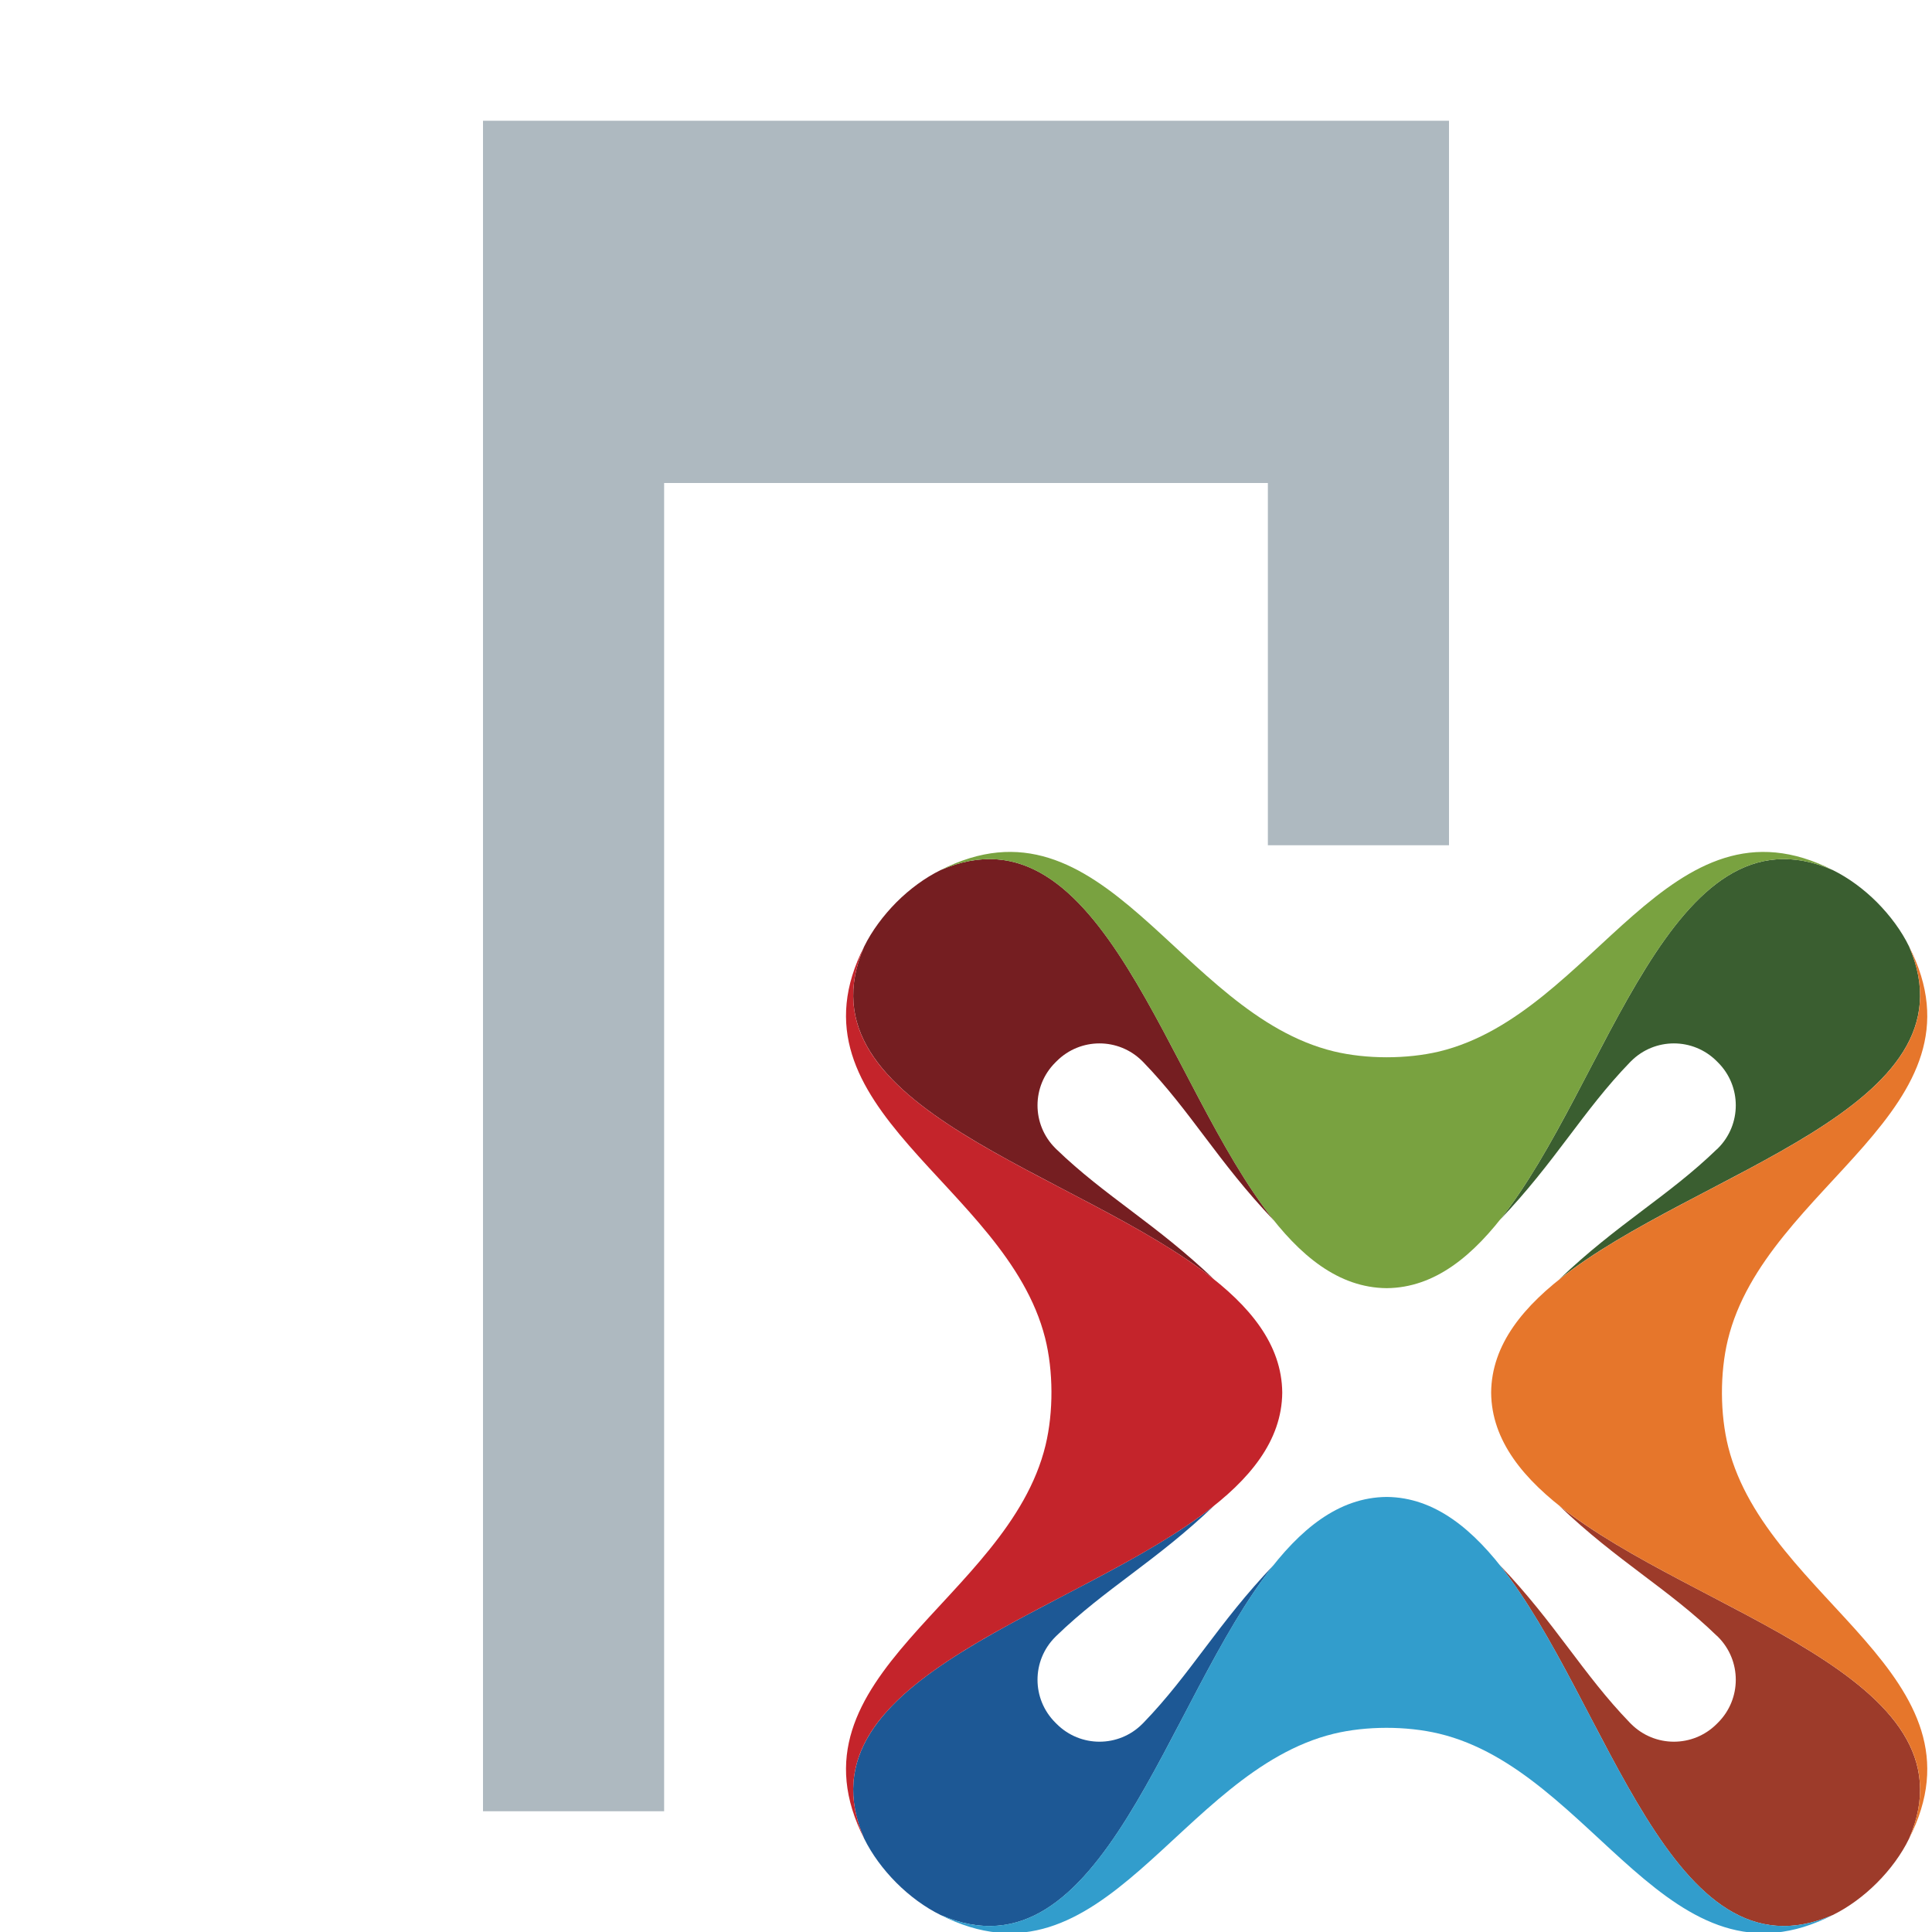
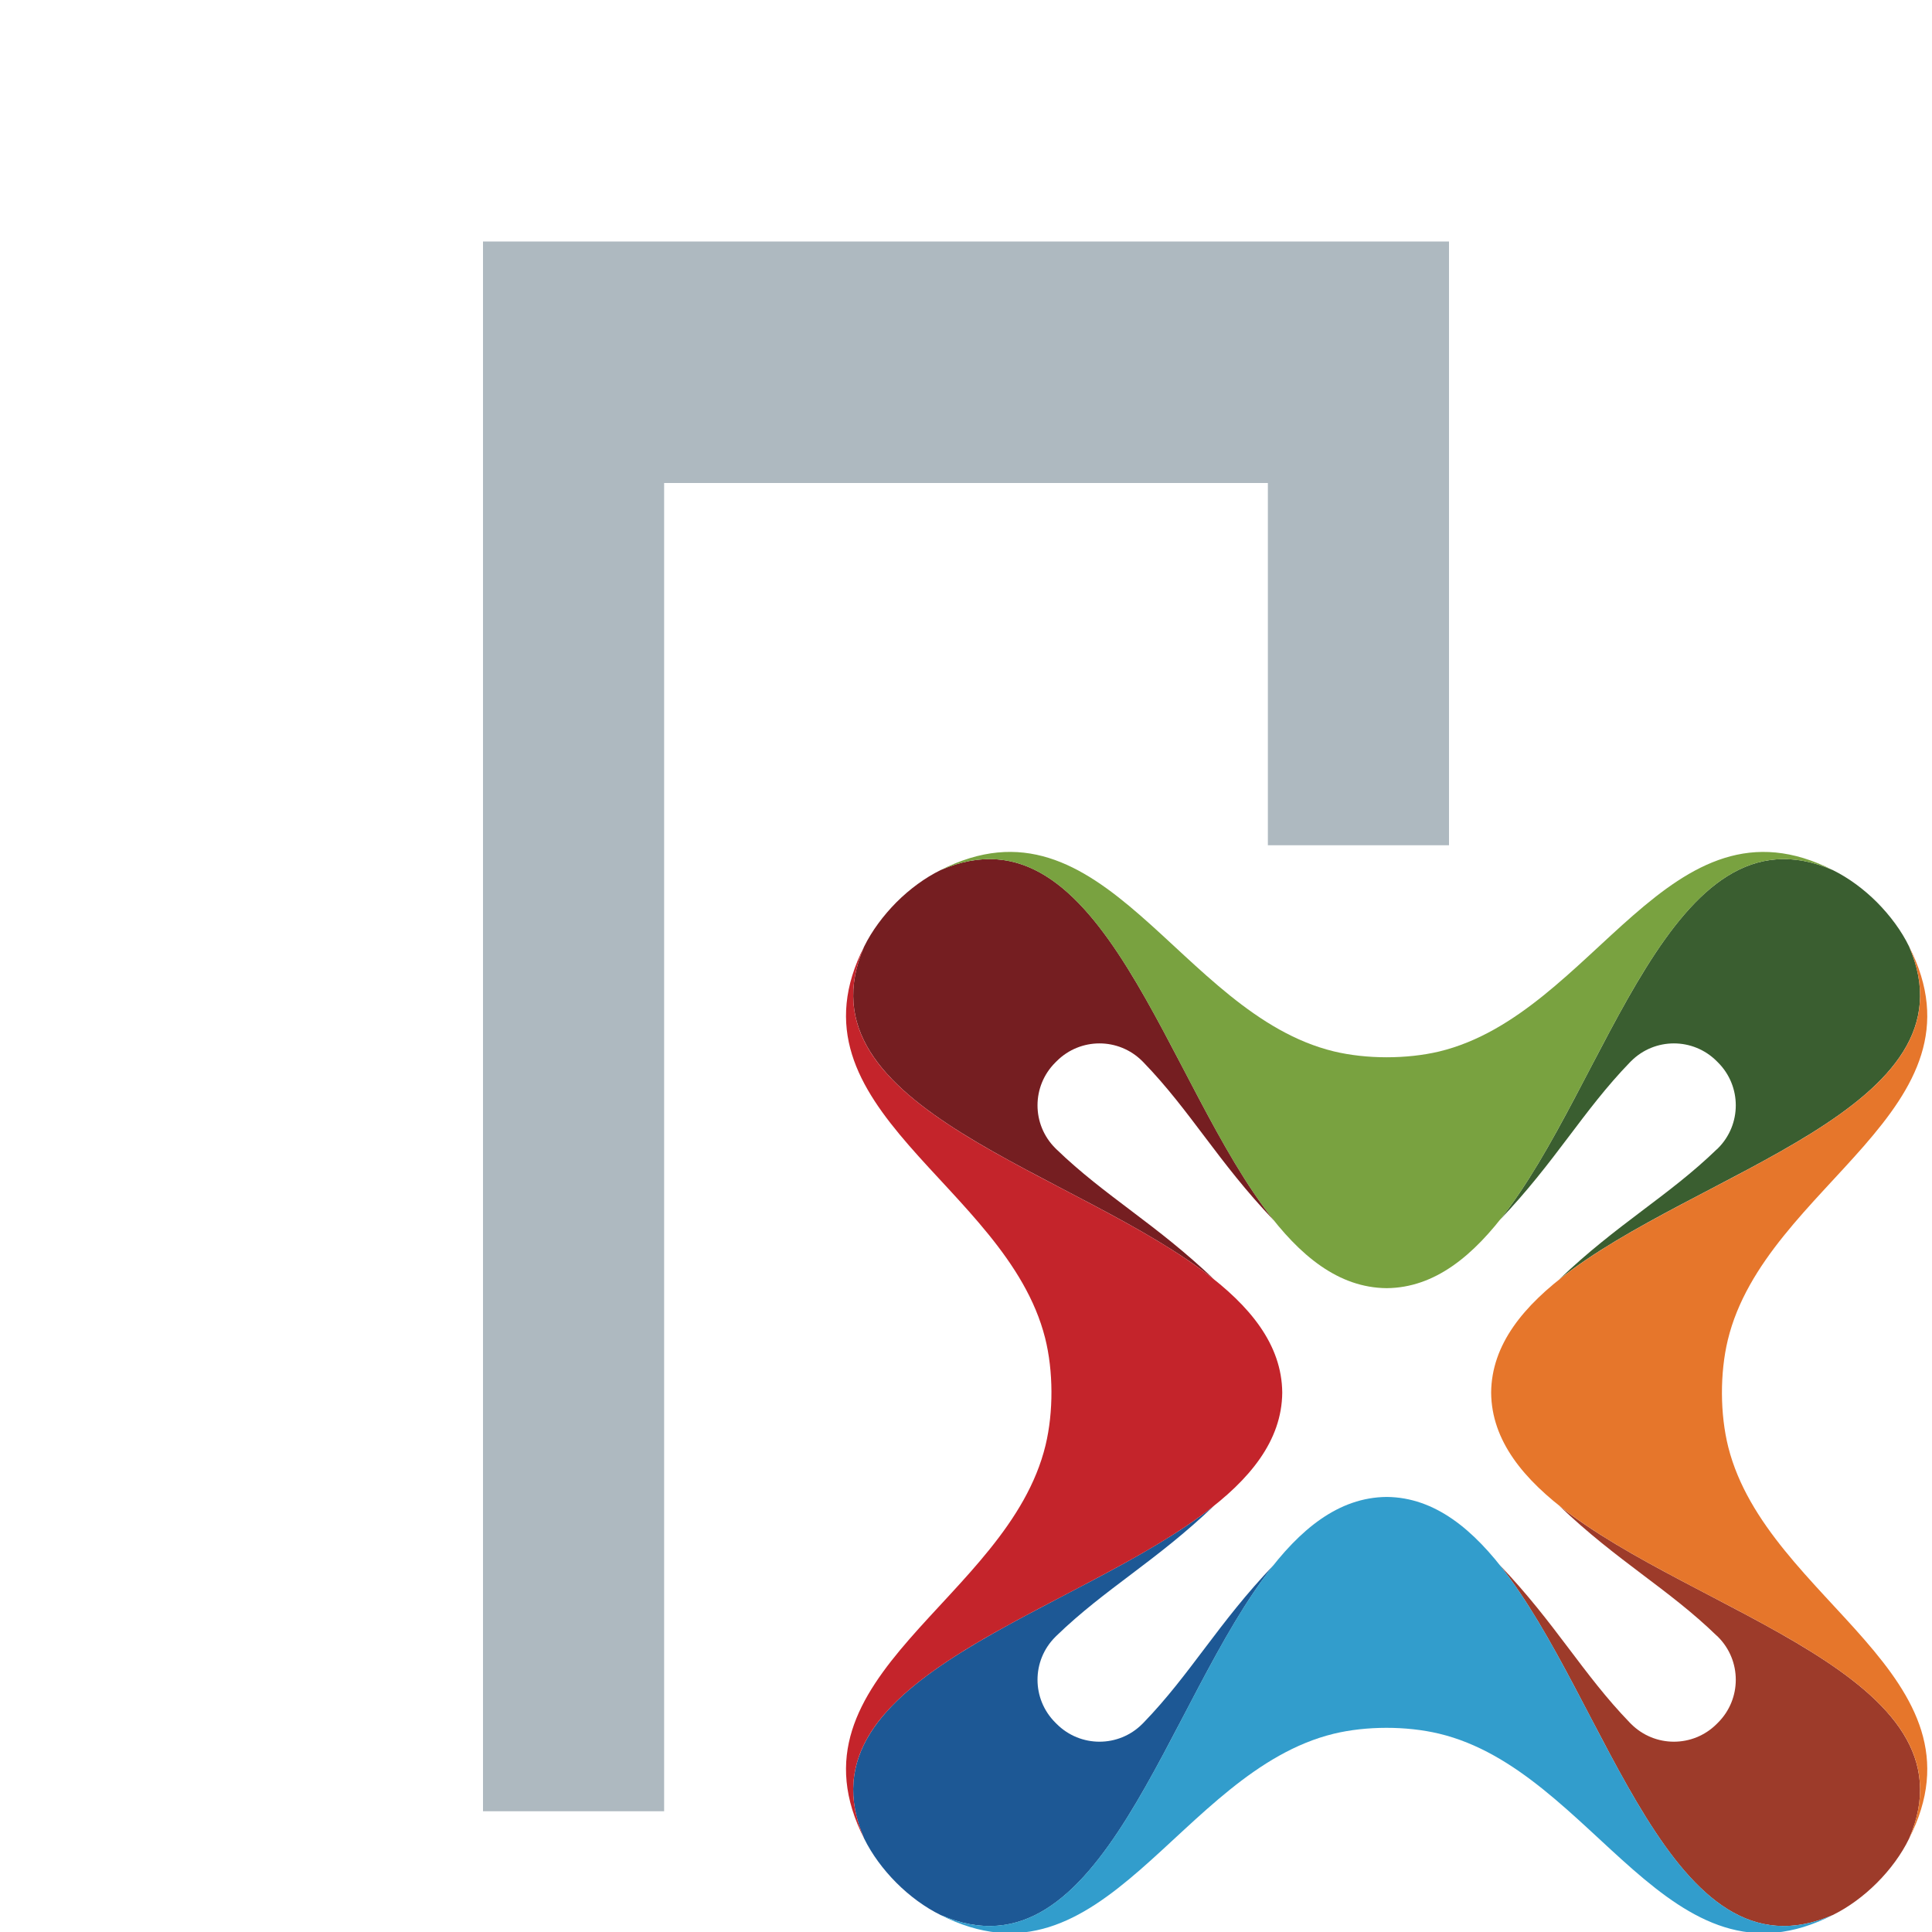
<svg xmlns="http://www.w3.org/2000/svg" width="16" height="16" viewBox="0 0 16 16">
  <g fill="none" fill-rule="evenodd">
-     <path fill="#9AA7B0" fill-opacity=".8" d="M8,6 L6.5,6 L6.5,3 L1.5,3 L1.5,6 L1.5,14 L0,14 L0,0 L8,0 L8,6 Z" transform="translate(4 1)" />
+     <path fill="#9AA7B0" fill-opacity=".8" d="M8,5 L6.5,5 L6.5,2 L1.5,2 L1.5,5 L1.5,13 L0,13 L0,0 L8,0 L8,5 Z" transform="translate(4 2)" />
    <g transform="translate(7 7)">
      <path fill="#751E21" d="M1.745,2.514 L1.749,2.518 L1.749,2.518 C2.153,2.908 2.574,3.136 3.055,3.596 L3.055,3.596 C1.933,2.7 -0.425,2.181 0.157,0.838 C0.22,0.71 0.314,0.583 0.424,0.472 C0.534,0.362 0.661,0.269 0.789,0.206 C2.132,-0.378 2.652,1.981 3.548,3.104 L3.547,3.104 C3.088,2.623 2.86,2.201 2.47,1.798 L2.469,1.797 L2.466,1.794 L2.46,1.788 C2.264,1.592 1.947,1.592 1.751,1.788 L1.745,1.794 L1.74,1.799 C1.543,1.995 1.543,2.313 1.74,2.509 L1.745,2.514" />
      <path fill="#1D5895" d="M1.745,6.551 L1.749,6.547 L1.749,6.547 C2.153,6.156 2.574,5.929 3.055,5.469 L3.055,5.469 C1.933,6.364 -0.426,6.884 0.157,8.227 C0.22,8.355 0.314,8.483 0.424,8.593 C0.534,8.703 0.661,8.796 0.789,8.859 C2.132,9.443 2.652,7.084 3.548,5.961 L3.548,5.961 C3.088,6.442 2.86,6.864 2.47,7.267 L2.469,7.268 L2.466,7.271 L2.46,7.277 C2.264,7.473 1.947,7.473 1.751,7.277 L1.745,7.271 L1.74,7.266 C1.543,7.07 1.543,6.752 1.74,6.556 L1.745,6.551" />
      <path fill="#9D3B2A" d="M7.223,6.551 L7.219,6.547 L7.218,6.547 C6.815,6.156 6.393,5.929 5.912,5.469 L5.912,5.469 C7.035,6.364 9.393,6.884 8.81,8.227 C8.748,8.355 8.654,8.483 8.544,8.593 C8.434,8.703 8.307,8.796 8.179,8.859 C6.835,9.443 6.316,7.084 5.42,5.961 L5.42,5.961 C5.88,6.442 6.108,6.864 6.498,7.267 L6.499,7.268 L6.502,7.271 L6.508,7.277 C6.704,7.473 7.021,7.473 7.217,7.277 L7.228,7.266 C7.424,7.07 7.424,6.752 7.228,6.556 L7.223,6.551" />
      <path fill="#3A5E30" d="M7.223,2.514 L7.219,2.518 L7.218,2.518 C6.815,2.908 6.393,3.136 5.912,3.596 L5.912,3.596 C7.035,2.7 9.393,2.181 8.81,0.838 C8.748,0.71 8.654,0.583 8.544,0.472 C8.434,0.362 8.307,0.269 8.179,0.206 C6.835,-0.378 6.316,1.981 5.42,3.104 L5.42,3.104 C5.88,2.623 6.108,2.201 6.498,1.798 L6.499,1.797 L6.502,1.794 L6.508,1.788 C6.704,1.592 7.021,1.592 7.217,1.788 L7.223,1.794 L7.228,1.799 C7.424,1.995 7.424,2.313 7.228,2.509 L7.223,2.514" />
      <path fill="#C4242B" d="M3.619,4.533 C3.606,6.129 -0.607,6.483 0.159,8.231 C-0.536,6.875 1.348,6.256 1.659,4.968 C1.725,4.693 1.724,4.354 1.655,4.08 C1.332,2.804 -0.533,2.184 0.159,0.834 C-0.607,2.582 3.606,2.936 3.619,4.533" />
      <path fill="#79A240" d="M4.046,1.707 C2.76,1.395 2.141,-0.487 0.785,0.208 C2.533,-0.558 2.887,3.655 4.484,3.668 C6.08,3.655 6.434,-0.558 8.183,0.208 C6.826,-0.487 6.207,1.397 4.919,1.708 C4.649,1.772 4.316,1.772 4.046,1.707" />
      <path fill="#329DCC" d="M4.046,7.358 C2.76,7.671 2.141,9.551 0.785,8.857 C2.533,9.623 2.887,5.41 4.484,5.397 C6.08,5.41 6.434,9.623 8.183,8.857 C6.825,9.553 6.206,7.664 4.916,7.357 C4.647,7.293 4.315,7.293 4.046,7.358" />
      <path fill="#E6762B" d="M5.349,4.533 C5.362,2.936 9.575,2.582 8.808,0.834 C9.503,2.19 7.62,2.809 7.309,4.097 C7.243,4.371 7.244,4.711 7.313,4.985 C7.636,6.261 9.5,6.88 8.808,8.231 C9.575,6.483 5.362,6.129 5.349,4.533" />
    </g>
  </g>
</svg>
